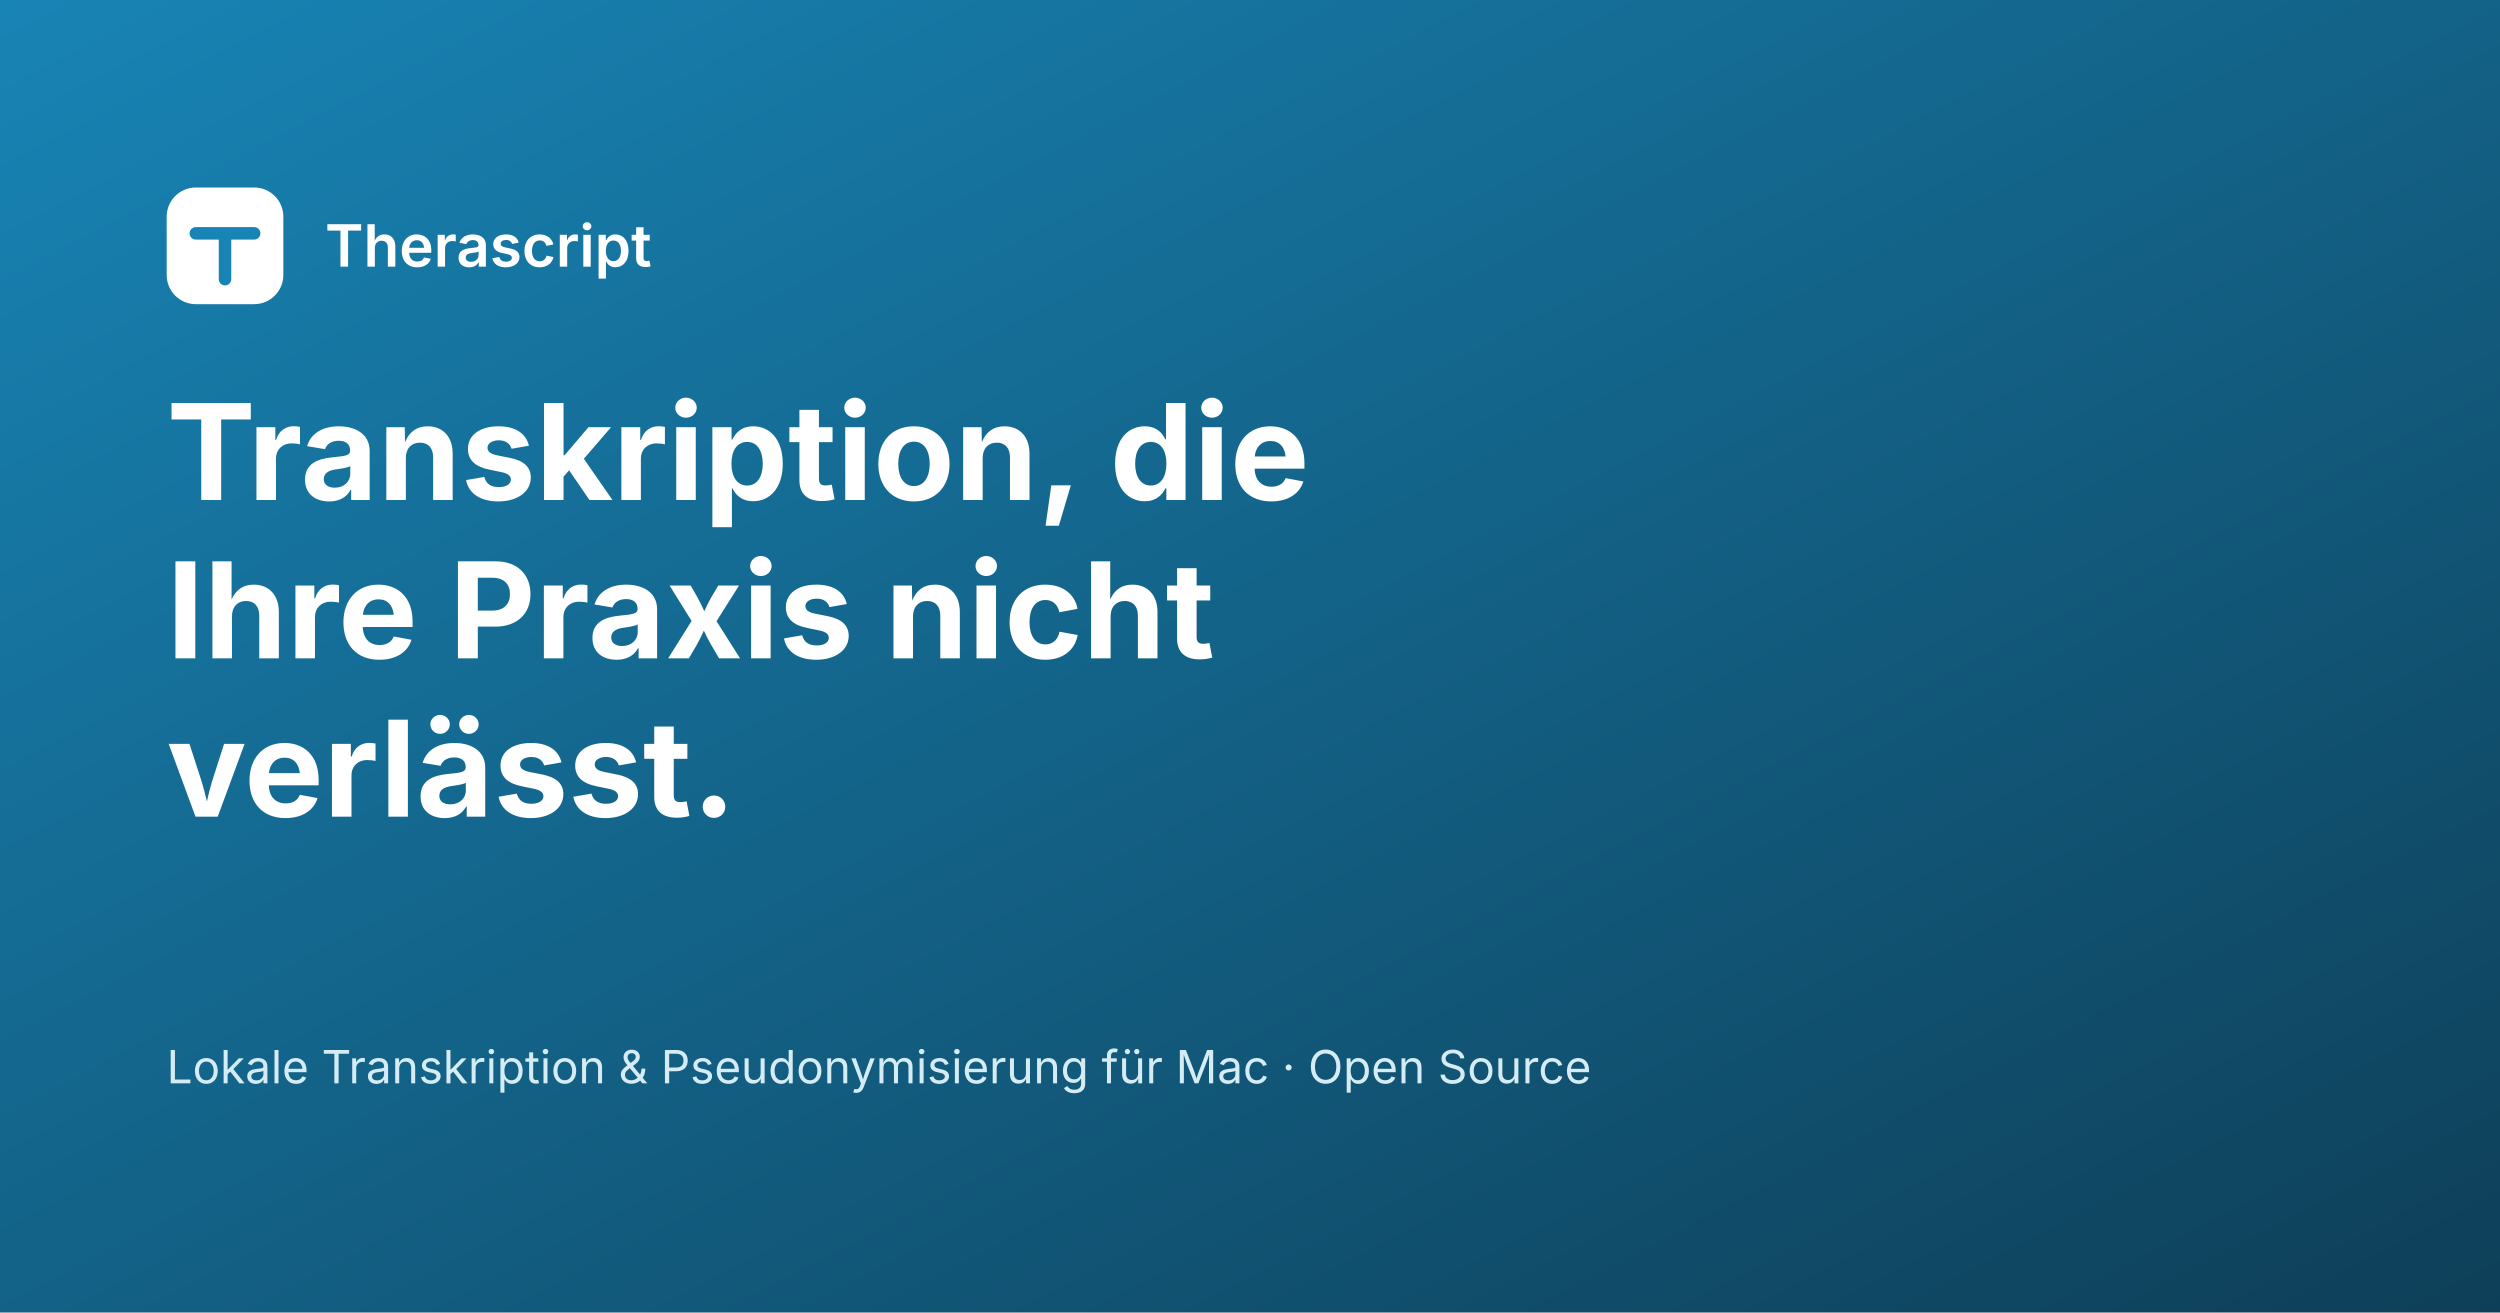
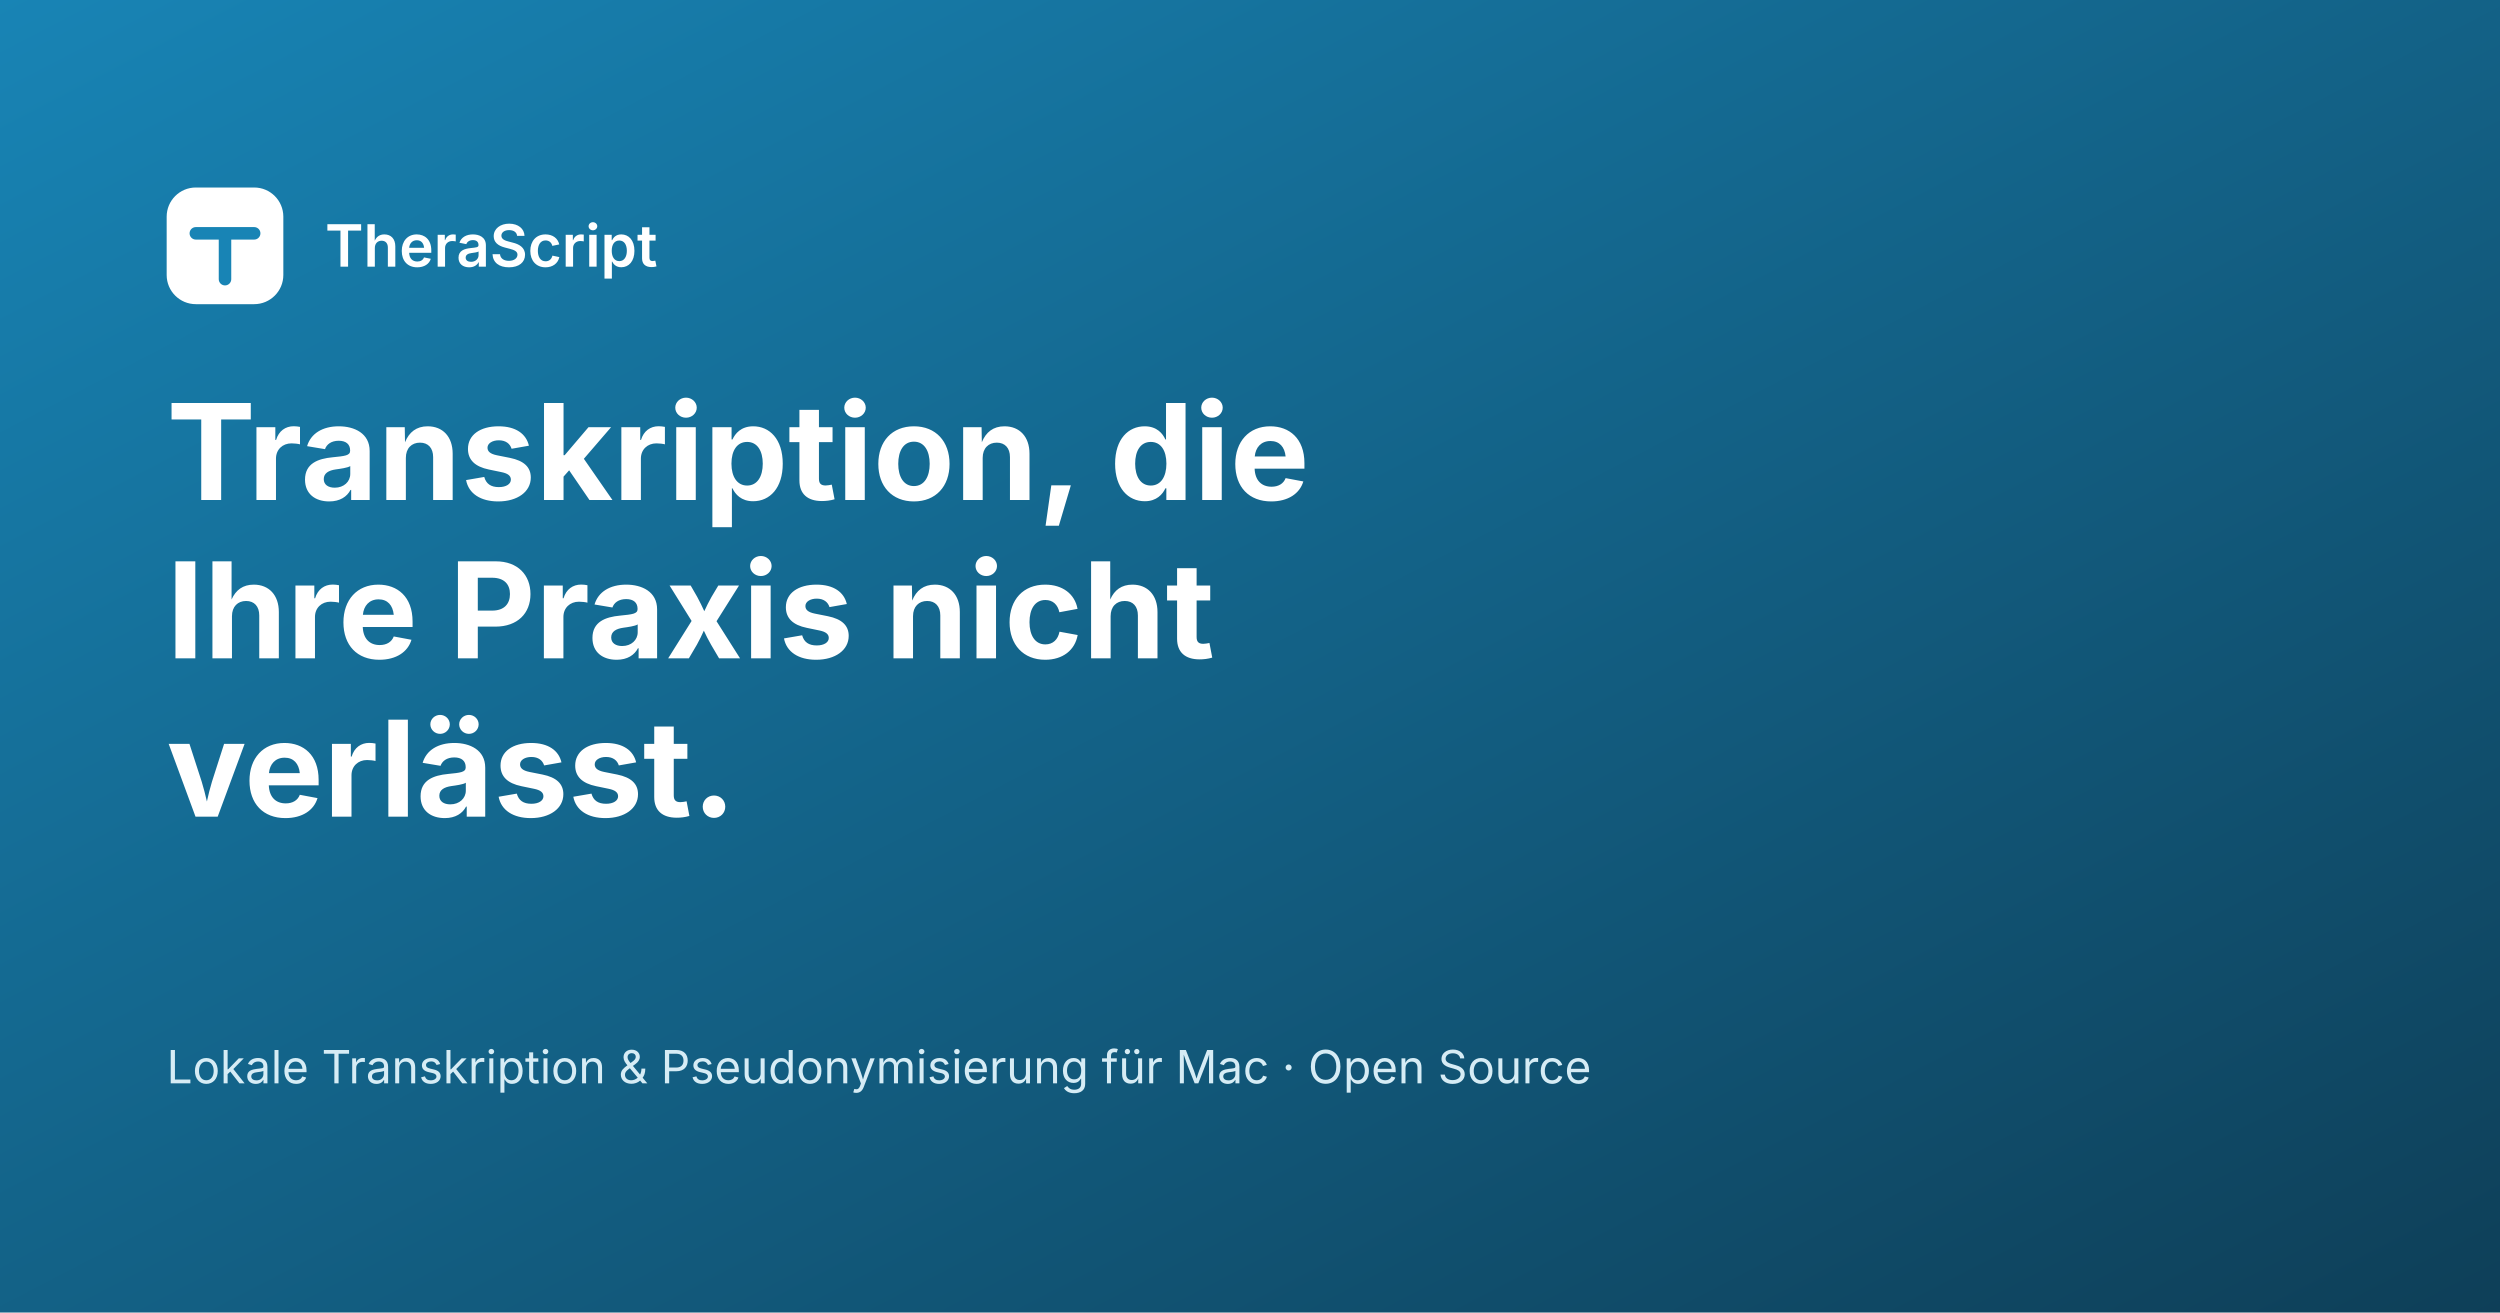
<svg xmlns="http://www.w3.org/2000/svg" viewBox="0 0 1200 630" role="img" aria-labelledby="t">
  <defs>
    <linearGradient id="bg" x1="0" y1="0" x2="1" y2="1">
      <stop offset="0" stop-color="#1884b5" />
      <stop offset="1" stop-color="#0e3f58" />
    </linearGradient>
  </defs>
  <rect width="1200" height="630" fill="url(#bg)" />
  <g transform="translate(80,90)">
    <rect width="56" height="56" rx="14" fill="#fff" />
    <path d="M14 22h28M28 22v22" stroke="#1884b5" stroke-width="6" stroke-linecap="round" />
-     <text x="76" y="38" font-family="-apple-system,BlinkMacSystemFont,system-ui,sans-serif" font-size="28" fill="#fff" font-weight="600">Therascript</text>
+     <text x="76" y="38" font-family="-apple-system,BlinkMacSystemFont,system-ui,sans-serif" font-size="28" fill="#fff" font-weight="600">TheraScript</text>
  </g>
  <g transform="translate(80,240)" font-family="-apple-system,BlinkMacSystemFont,system-ui,sans-serif">
    <text font-size="64" fill="#fff" font-weight="700">Transkription, die</text>
    <text y="76" font-size="64" fill="#fff" font-weight="700">Ihre Praxis nicht</text>
    <text y="152" font-size="64" fill="#fff" font-weight="700">verlässt.</text>
  </g>
  <g transform="translate(80,520)" font-family="-apple-system,BlinkMacSystemFont,system-ui,sans-serif">
    <text font-size="22" fill="#d6ecf5">Lokale Transkription &amp; Pseudonymisierung für Mac · Open Source</text>
  </g>
</svg>
